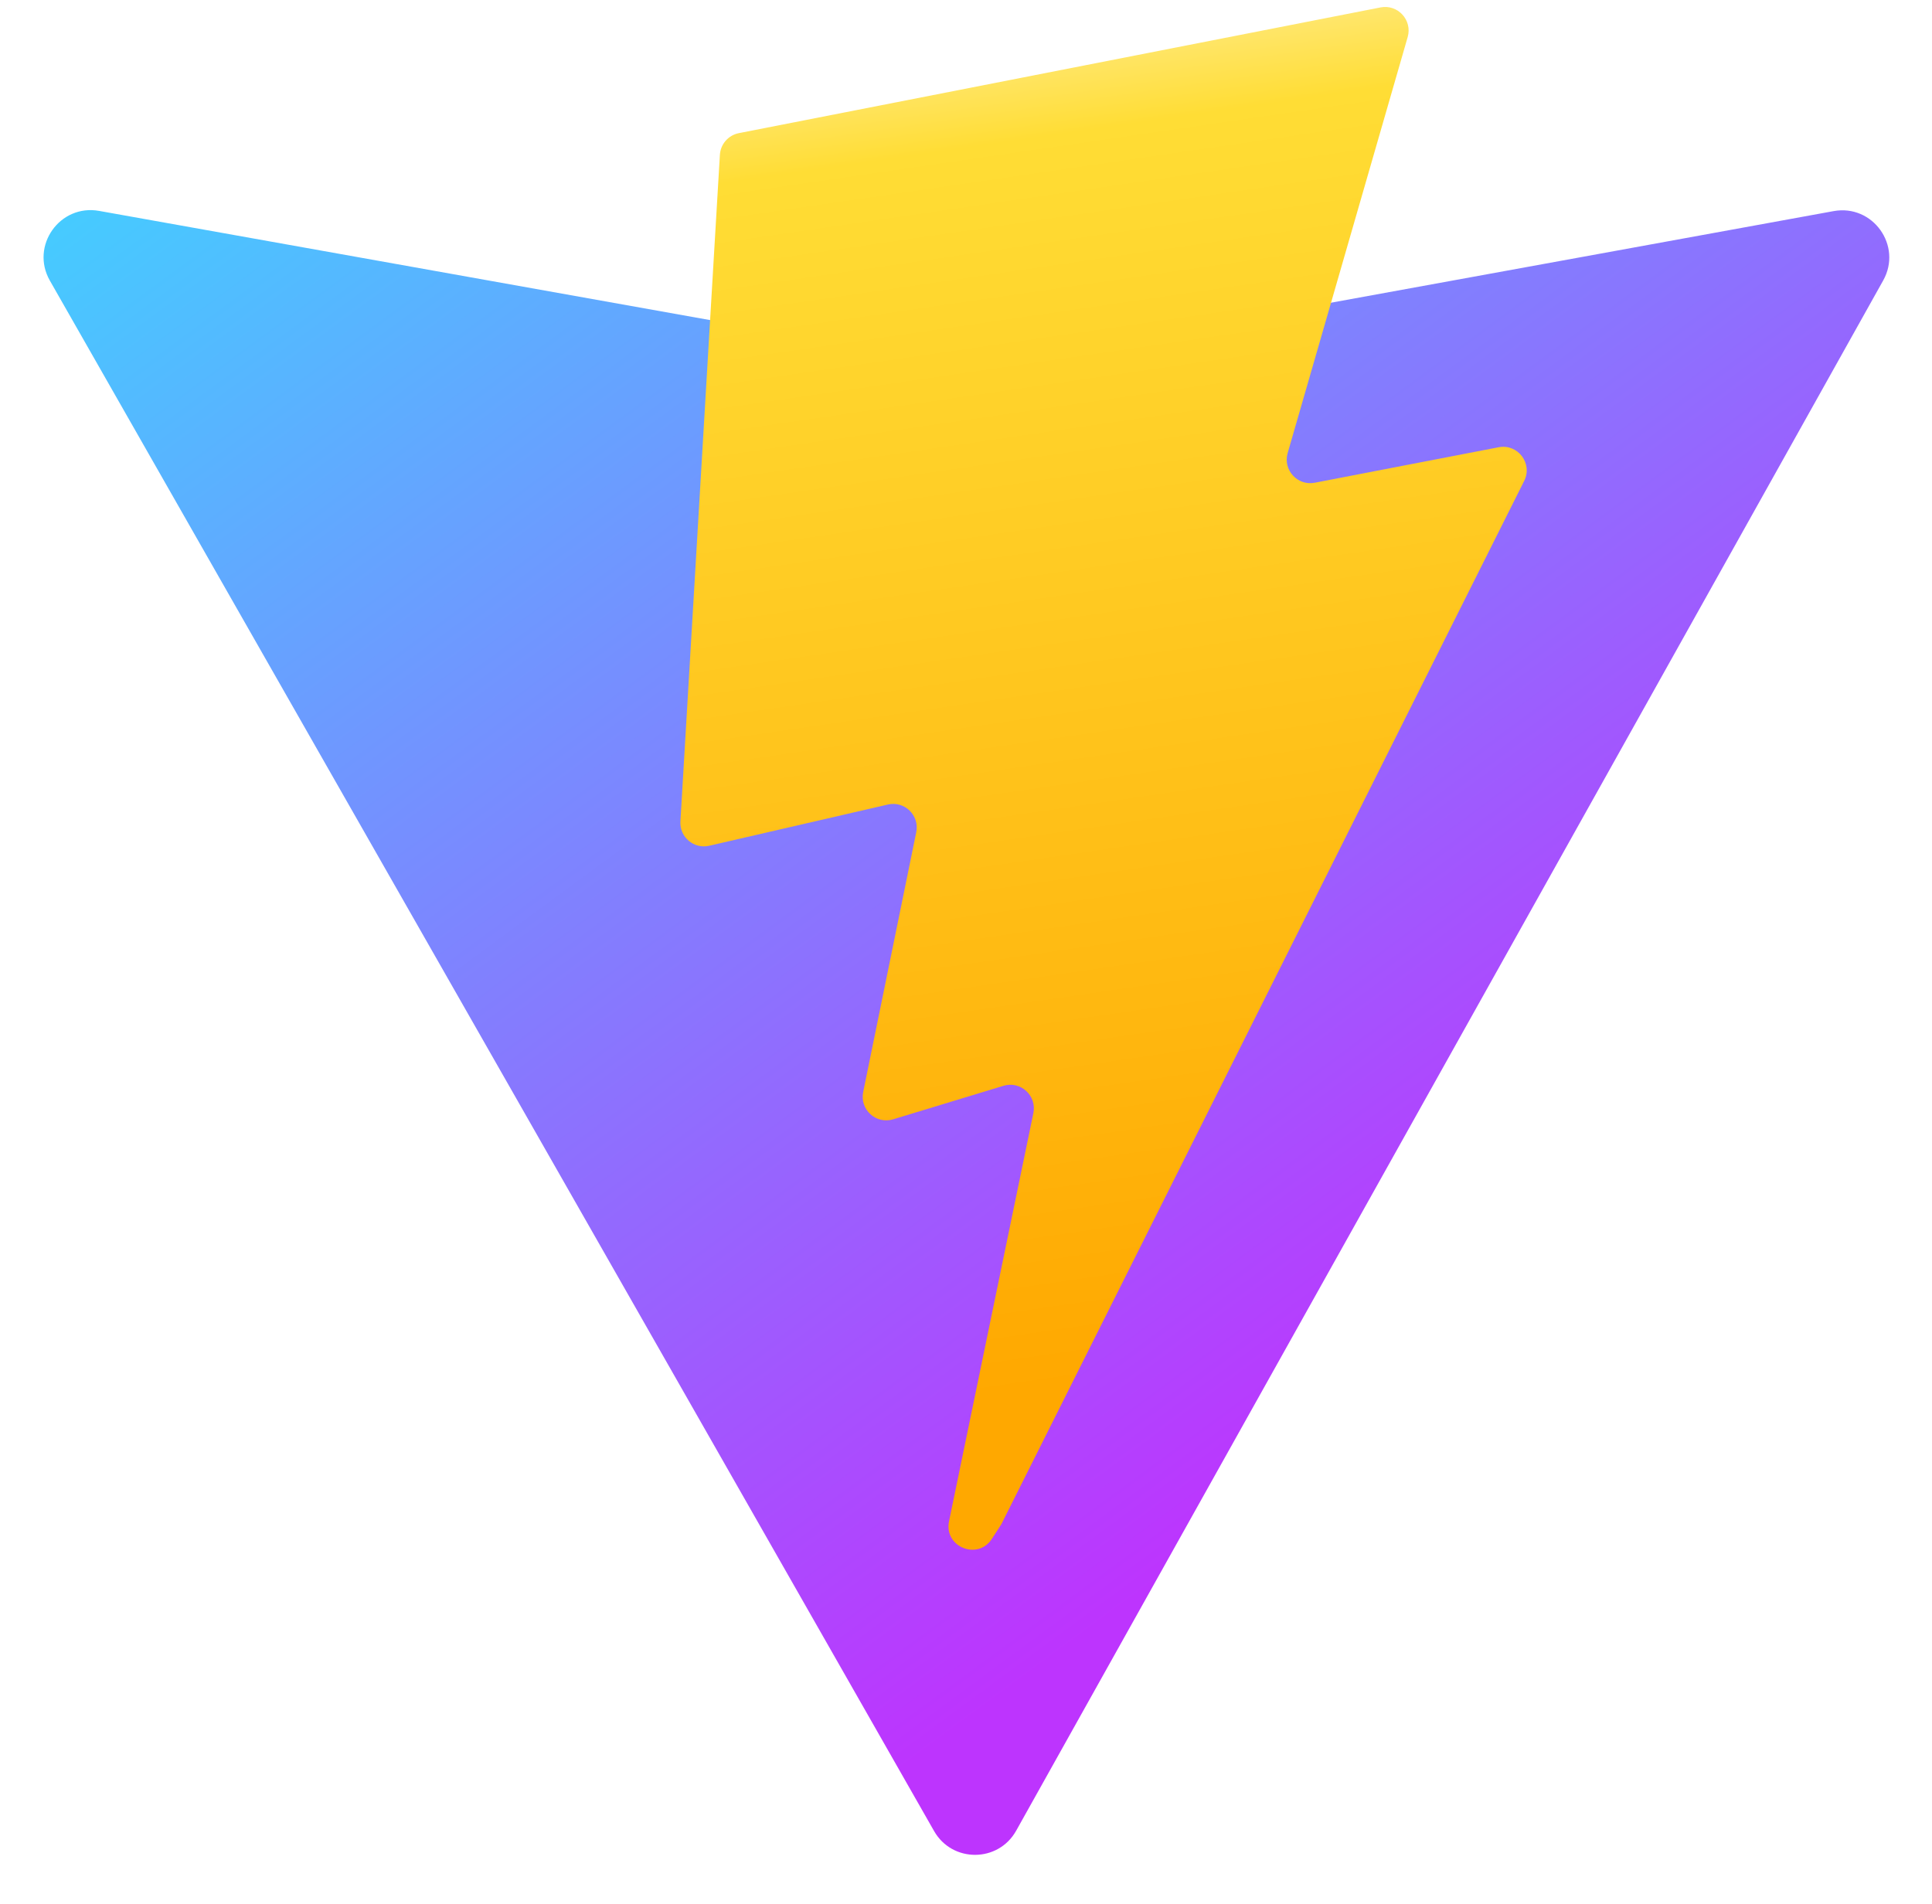
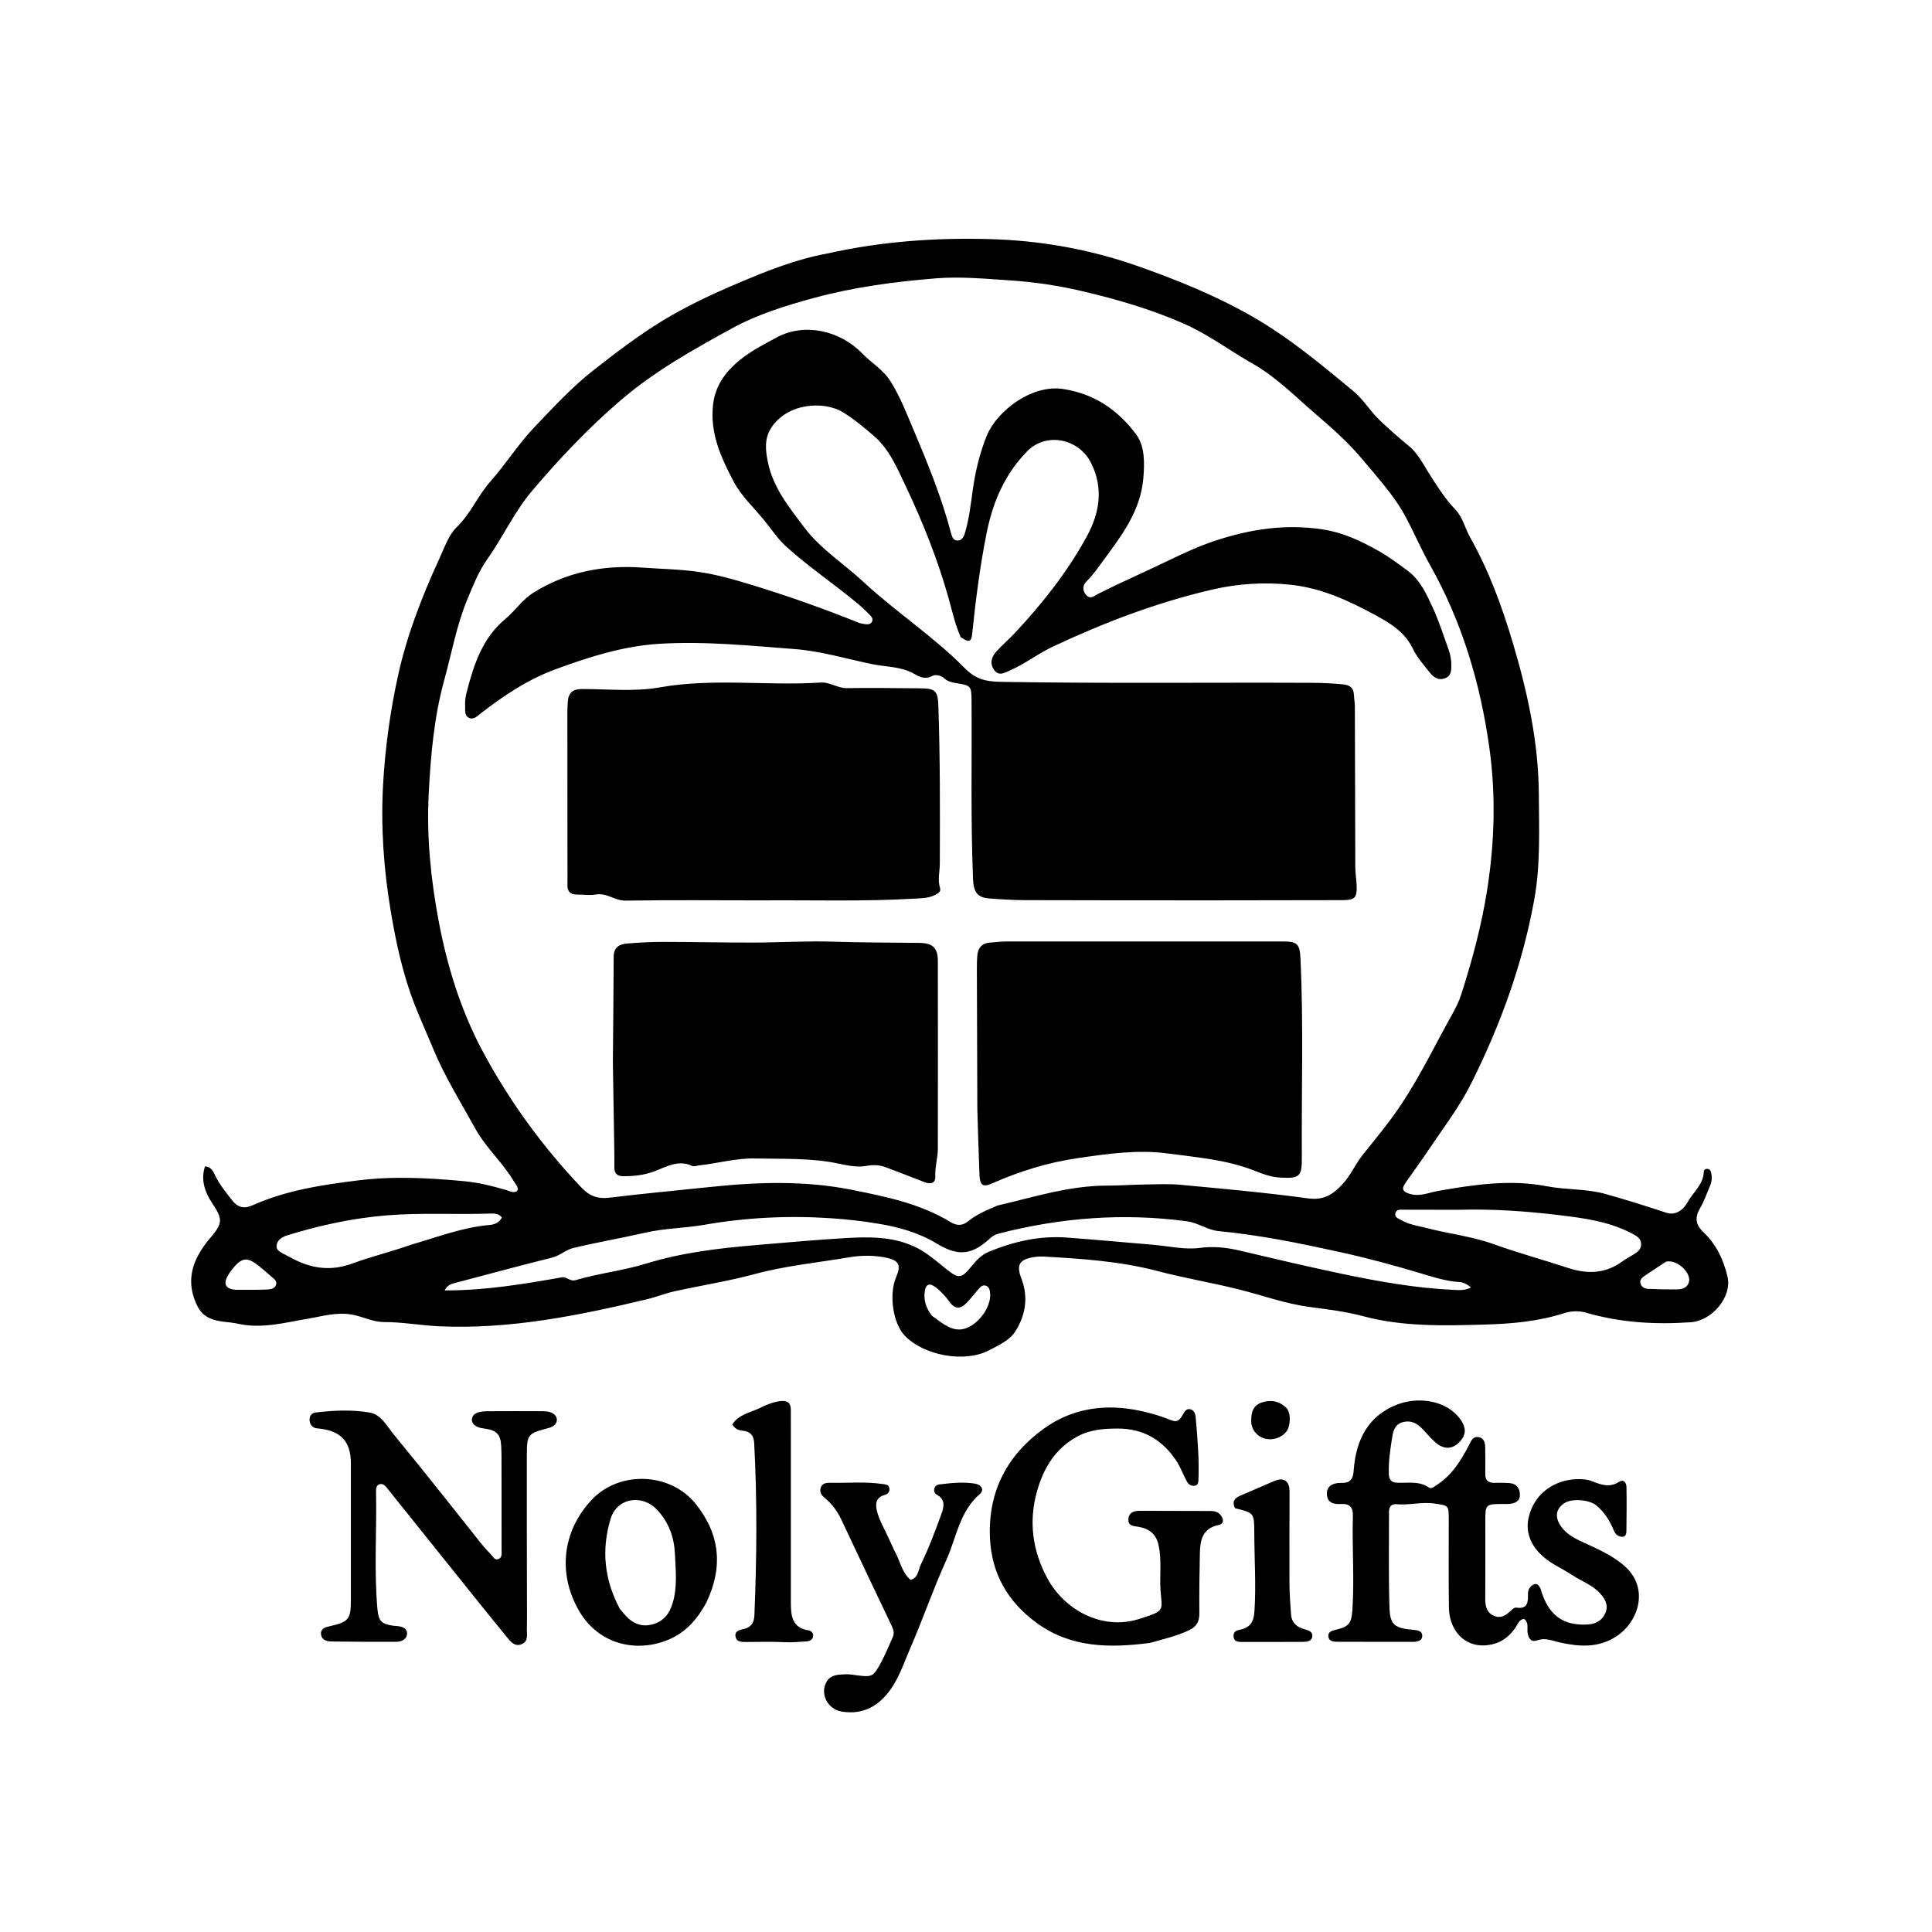
- <svg xmlns="http://www.w3.org/2000/svg" width="410" height="404" viewBox="0 0 410 404" fill="none">
-   <path d="M399.641 59.525L215.643 388.545C211.844 395.338 202.084 395.378 198.228 388.618L10.582 59.556C6.381 52.19 12.68 43.267 21.028 44.759L205.223 77.682C206.398 77.892 207.601 77.89 208.776 77.676L389.119 44.806C397.439 43.289 403.768 52.143 399.641 59.525Z" fill="url(#paint0_linear)" />
-   <path d="M292.965 1.574L156.801 28.255C154.563 28.694 152.906 30.59 152.771 32.866L144.395 174.33C144.198 177.662 147.258 180.248 150.51 179.498L188.42 170.749C191.967 169.931 195.172 173.055 194.443 176.622L183.18 231.775C182.422 235.487 185.907 238.661 189.532 237.56L212.947 230.446C216.577 229.344 220.065 232.527 219.297 236.242L201.398 322.875C200.278 328.294 207.486 331.249 210.492 326.603L212.5 323.5L323.454 102.072C325.312 98.365 322.108 94.137 318.036 94.923L279.014 102.454C275.347 103.161 272.227 99.746 273.262 96.158L298.731 7.867C299.767 4.273 296.636 0.855 292.965 1.574Z" fill="url(#paint1_linear)" />
-   <defs>
-     <linearGradient id="paint0_linear" x1="6" y1="33" x2="235" y2="344" gradientUnits="userSpaceOnUse">
-       <stop stop-color="#41D1FF" />
-       <stop offset="1" stop-color="#BD34FE" />
-     </linearGradient>
-     <linearGradient id="paint1_linear" x1="194.651" y1="8.818" x2="236.076" y2="292.989" gradientUnits="userSpaceOnUse">
-       <stop stop-color="#FFEA83" />
-       <stop offset="0.083" stop-color="#FFDD35" />
-       <stop offset="1" stop-color="#FFA800" />
-     </linearGradient>
-   </defs>
+ <svg xmlns="http://www.w3.org/2000/svg" version="1.1" id="Layer_1" x="0px" y="0px" width="100%" viewBox="0 0 1024 1024" enable-background="new 0 0 1024 1024" xml:space="preserve">
+   <path fill="#000000" opacity="1" stroke="none" d=" M438.429,134.381   C467.102,127.94 495.747,125.923 524.645,126.729   C551.297,127.472 577.402,132.065 602.437,140.835   C623.419,148.185 644.108,156.523 663.6,167.675   C683.1,178.832 700.157,193.095 717.295,207.287   C722.605,211.684 726.242,217.971 731.342,222.798   C736.27,227.463 741.28,231.971 746.58,236.246   C751.742,240.411 754.643,246.737 758.273,252.309   C762.265,258.434 766.131,264.646 771.271,269.952   C775.312,274.124 776.45,279.936 779.21,284.837   C789.152,302.494 796.084,321.401 801.828,340.709   C809.618,366.89 815.456,393.377 815.609,421.024   C815.713,439.695 816.523,458.348 813.192,476.779   C807.029,510.883 795.334,543.088 779.839,574.095   C773.445,586.89 764.835,598.012 757,609.743   C753.031,615.684 748.742,621.411 744.707,627.309   C742.513,630.516 743.969,631.832 747.368,632.817   C752.711,634.366 757.33,632.068 762.323,631.198   C781.358,627.877 800.48,624.997 819.857,628.74   C830.153,630.728 840.844,629.988 850.99,632.843   C861.833,635.893 872.592,639.266 883.284,642.811   C887.027,644.052 891.432,642.569 894.496,637.101   C897.457,631.817 902.856,627.791 903.055,621.02   C903.081,620.135 903.793,619.511 904.738,619.506   C905.888,619.5 906.635,620.249 906.888,621.264   C907.464,623.575 907.43,625.918 906.494,628.135   C904.747,632.276 903.279,636.595 901.024,640.447   C898.191,645.286 898.699,649.114 902.696,652.913   C909.516,659.396 913.375,667.262 915.607,676.573   C918.17,687.269 907.51,700.032 896.135,700.817   C877.363,702.112 858.917,701.051 840.779,695.782   C836.87,694.646 832.775,694.798 828.928,696.031   C815.29,700.401 801.126,701.652 787.029,702.043   C765.423,702.643 743.755,703.301 722.457,697.601   C713.192,695.121 703.533,693.976 693.99,692.7   C680.87,690.945 668.502,686.321 655.746,683.193   C641.691,679.746 627.419,677.339 613.408,673.651   C593.878,668.51 573.777,667.183 553.695,666.032   C551.875,665.928 550.008,665.974 548.21,666.251   C540.256,667.475 538.522,670.315 541.373,677.702   C545.163,687.523 543.528,697.033 538.287,705.454   C535.195,710.423 529.119,713.15 523.843,715.853   C511.026,722.419 489.731,718.411 479.651,708.06   C473.306,701.546 470.995,686.14 474.977,676.896   C477.668,670.646 476.591,668.08 469.862,666.641   C463.305,665.237 456.474,665.308 449.963,666.411   C433.267,669.241 416.383,670.857 399.918,675.305   C385.981,679.071 371.635,681.299 357.518,684.423   C352.502,685.533 347.681,687.503 342.679,688.692   C306.538,697.287 270.24,704.673 232.746,702.959   C222.942,702.511 213.27,700.686 203.408,700.707   C197.79,700.719 192.57,697.935 187.005,696.854   C178.665,695.234 171.219,697.584 163.42,698.901   C151.039,700.99 138.798,704.435 125.971,701.58   C121.006,700.474 115.831,700.898 110.936,698.566   C107.054,696.717 105.236,693.92 103.696,690.26   C97.959,676.632 103.326,665.627 111.91,655.556   C118.104,648.288 118.014,646.069 112.516,637.778   C108.726,632.064 106.24,625.501 108.663,618.194   C112.298,618.536 113.151,621.222 114.163,623.302   C116.456,628.014 119.777,631.957 122.912,636.048   C125.77,639.779 129.068,640.959 133.781,638.854   C151.597,630.899 170.558,628.022 189.807,625.635   C208.691,623.293 227.342,624.316 246.061,626.066   C253.667,626.777 261.129,628.642 268.481,630.811   C270.328,631.356 272.166,632.59 274.197,631.198   C274.958,629.072 273.339,627.837 272.449,626.309   C266.56,616.2 257.517,608.388 251.871,598.119   C244.186,584.14 235.684,570.592 229.56,555.786   C226.379,548.095 222.919,540.515 219.883,532.767   C213.545,516.593 209.892,499.688 207.047,482.624   C203.34,460.394 201.775,437.955 203.064,415.462   C204.148,396.553 206.705,377.831 210.714,359.213   C215.414,337.386 223.331,316.885 232.574,296.759   C235.346,290.724 237.783,283.532 242.033,279.431   C249.526,272.202 253.237,262.738 259.919,255.194   C268.167,245.882 274.865,235.152 283.444,226.193   C293.416,215.778 303.194,205.117 314.69,196.118   C326.471,186.896 338.345,177.803 351.069,170.04   C363.977,162.165 377.759,155.757 391.711,149.852   C406.73,143.495 421.861,137.425 438.429,134.381  M528.712,638.96   C547.951,634.5 566.874,628.352 586.945,628.399   C593.257,628.414 599.568,627.912 605.882,627.827   C612.544,627.737 619.255,627.365 625.863,627.983   C648.375,630.088 670.915,632.101 693.306,635.164   C701.576,636.295 706.401,633.16 711.464,627.735   C715.969,622.907 718.43,616.848 722.521,611.771   C729.567,603.027 736.72,594.398 742.97,584.943   C753.013,569.752 760.848,553.423 769.676,537.61   C771.536,534.278 773.289,530.798 774.452,527.181   C780.302,508.982 785.247,490.617 788.23,471.623   C792.193,446.382 792.892,421.222 789.354,396.025   C784.572,361.975 774.859,329.448 757.843,299.301   C752.952,290.638 749.107,281.306 744.319,272.689   C738.489,262.197 730.088,253.064 722.335,243.728   C715.01,234.906 706.473,227.302 697.72,219.808   C686.746,210.411 676.737,200.014 663.958,192.768   C651.689,185.811 640.446,177.243 627.345,171.489   C609.863,163.811 591.745,158.577 573.266,154.246   C560.773,151.318 548.101,149.452 535.326,148.612   C522.213,147.75 509.064,146.477 495.914,147.541   C474.161,149.302 452.577,152.163 431.436,157.904   C416.454,161.972 401.482,166.628 388.013,174.004   C367.53,185.222 347.133,196.614 329.068,212.075   C311.875,226.791 296.584,242.987 282.037,260.137   C272.583,271.282 266.603,284.603 258.256,296.415   C253.699,302.865 250.841,310.158 247.823,317.367   C242.024,331.219 239.445,346.018 235.476,360.395   C230.053,380.044 228.281,400.321 227.227,420.621   C226.047,443.354 228.305,465.852 232.505,488.172   C236.994,512.026 244.162,535.268 255.487,556.549   C269.641,583.148 287.375,607.578 308.275,629.551   C312.532,634.026 317.068,635.536 322.975,634.807   C340.799,632.609 358.692,630.999 376.549,629.116   C401.564,626.477 426.656,625.649 451.632,630.656   C469.768,634.292 487.805,637.975 503.882,647.768   C507.089,649.721 510.107,649.766 513.106,647.325   C517.551,643.706 522.763,641.463 528.712,638.96  M298.295,676.919   C300.622,677.034 302.462,679.262 304.969,678.521   C317.273,674.884 330.154,673.519 342.358,669.759   C361.268,663.933 380.639,661.616 400.177,659.964   C416.085,658.619 431.99,657.158 447.925,656.227   C460.209,655.51 472.494,655.279 484.217,660.536   C490.902,663.535 496.143,668.334 501.715,672.76   C508.041,677.784 509.572,677.742 514.631,671.498   C517.283,668.226 520.155,665.084 524.041,663.481   C537.195,658.054 550.864,654.889 565.188,655.923   C580.62,657.037 596.028,658.485 611.446,659.783   C619.561,660.466 627.854,662.48 635.74,661.434   C643.263,660.437 650.068,661.182 657.179,662.86   C675.141,667.1 693.109,671.343 711.169,675.137   C730.718,679.244 750.391,682.744 770.413,683.657   C773.457,683.796 776.577,684.069 779.682,682.363   C777.66,680.76 775.764,679.64 773.598,679.513   C766.537,679.097 759.851,676.94 753.192,674.94   C739.007,670.678 724.713,666.814 710.269,663.639   C689,658.964 667.649,654.567 645.924,652.512   C639.898,651.942 635.168,648.121 629.034,647.301   C595.388,642.804 562.328,645.364 529.587,653.762   C527.969,654.177 526.485,654.789 525.195,655.986   C515.083,665.381 507.909,666.049 496.268,658.994   C486.87,653.299 476.286,650.381 465.726,648.617   C457.446,647.234 448.955,646.259 440.464,645.693   C417.914,644.188 395.498,645.29 373.325,649.168   C362.984,650.976 352.476,650.946 342.222,653.297   C329.44,656.227 316.482,658.41 303.742,661.5   C299.884,662.436 296.723,665.546 292.541,666.584   C275.427,670.831 258.403,675.445 241.355,679.957   C239.374,680.481 237.227,680.881 235.666,683.946   C257.069,684.007 277.285,680.652 298.295,676.919  M772.502,641.226   C763.006,641.201 753.51,641.153 744.014,641.17   C742.244,641.173 739.968,640.81 739.53,643.241   C739.156,645.318 741.274,645.838 742.643,646.653   C746.721,649.08 751.423,649.672 755.897,650.831   C767.793,653.915 780.064,655.259 791.757,659.458   C804.736,664.118 818.08,667.751 831.19,672.059   C841.472,675.438 851.116,675.094 860.079,668.423   C861.675,667.235 863.493,666.348 865.188,665.289   C867.466,663.866 869.979,662.467 869.828,659.315   C869.668,655.96 866.889,654.785 864.342,653.468   C852.108,647.144 838.42,645.482 825.295,643.923   C808.212,641.895 790.839,640.676 772.502,641.226  M218.245,659.611   C231.805,655.73 245.022,650.528 259.268,649.288   C261.939,649.055 264.729,648.17 266.003,645.252   C264.209,643.117 262.007,643.143 259.855,643.216   C241.592,643.841 223.314,642.673 205.047,644.164   C186.902,645.644 169.286,649.461 151.971,654.852   C149.429,655.643 146.855,657.346 146.585,660.21   C146.331,662.898 149.054,663.847 151.072,664.969   C151.944,665.454 152.852,665.874 153.724,666.358   C164.215,672.186 174.699,674.079 186.644,669.714   C196.736,666.027 207.298,663.465 218.245,659.611  M493.984,697.452   C498.506,700.431 502.635,704.637 508.373,704.66   C516.643,704.693 525.767,693.424 524.768,685.124   C524.581,683.568 524.241,682.12 522.619,681.498   C520.898,680.838 519.761,681.951 518.766,683.082   C516.575,685.57 514.592,688.255 512.273,690.613   C508.896,694.048 506.032,693.86 503.241,689.978   C501.08,686.973 498.636,684.307 495.681,682.123   C492.68,679.906 490.769,680.594 490.18,684.245   C489.43,688.895 490.677,693.129 493.984,697.452  M128.708,683.633   C132.844,683.6 136.984,683.669 141.114,683.489   C143.062,683.405 145.397,683.247 146.232,681.117   C147.163,678.744 144.882,677.642 143.506,676.346   C141.704,674.649 139.766,673.093 137.854,671.514   C131.06,665.903 128.238,666.186 122.796,673.084   C121.879,674.247 121.06,675.518 120.387,676.837   C118.5,680.535 119.694,682.856 123.818,683.498   C125.116,683.699 126.461,683.595 128.708,683.633  M883.052,668.696   C879.317,671.161 875.546,673.573 871.866,676.118   C870.528,677.043 868.995,678.156 869.438,680.106   C869.906,682.173 871.687,683.044 873.563,683.124   C878.852,683.348 884.153,683.506 889.442,683.378   C891.996,683.317 894.482,682.25 895.193,679.433   C896.427,674.547 888.872,667.383 883.052,668.696  z" />
+   <path fill="#000000" opacity="1" stroke="none" d=" M816.483,841.893   C820.399,855.895 828.231,861.777 841.485,861.009   C845.893,860.753 849.224,858.88 850.933,854.807   C852.652,850.71 850.733,847.449 848.001,844.45   C843.955,840.012 838.276,838.109 833.432,834.915   C830.109,832.724 826.553,830.892 823.141,828.833   C812.53,822.426 808.06,813.467 810.233,804.218   C813.485,790.374 825.168,784.527 835.017,784.022   C838.021,783.868 840.994,783.973 843.873,785.106   C848.56,786.951 853.165,788.632 858.132,785.421   C860.57,783.846 862.024,785.876 862.065,788.113   C862.207,795.938 862.116,803.768 862.033,811.595   C862.019,812.935 861.611,814.509 859.942,814.529   C857.764,814.555 856.225,813.262 855.383,811.238   C853.246,806.096 850.419,801.455 846.037,797.868   C842.387,794.88 833.417,794.108 829.444,796.529   C824.943,799.272 823.975,803.488 826.754,808.083   C829.579,812.752 834.132,815.125 838.845,817.326   C846.648,820.969 854.491,824.202 861.192,830.162   C874.23,841.761 868.62,859.685 856.466,867.465   C846.915,873.58 836.852,872.793 826.604,870.506   C822.599,869.612 818.976,867.814 814.514,869.474   C811.426,870.623 809.808,867.906 809.593,864.83   C809.425,862.436 810.242,859.779 807.734,858.007   C805.115,858.453 804.489,860.793 803.331,862.5   C800.525,866.634 797.03,869.774 792.135,871.192   C778.256,875.215 768.151,865.559 767.956,852.084   C767.728,836.426 767.905,820.762 767.87,805.1   C767.853,797.708 767.643,798.026 760.497,796.937   C753.62,795.889 746.938,797.9 740.141,797.259   C737.487,797.008 736.192,798.647 736.198,801.276   C736.233,818.268 735.914,835.273 736.459,852.249   C736.746,861.206 739.389,863.004 748.689,863.812   C751.03,864.015 753.947,864.17 753.804,867.234   C753.684,869.81 751.015,870.222 748.767,870.224   C735.449,870.233 722.132,870.202 708.815,870.179   C706.715,870.175 704.349,869.849 704.063,867.494   C703.728,864.734 706.218,864.238 708.41,863.709   C714.979,862.124 716.337,860.246 716.798,853.322   C717.907,836.689 716.572,820.048 717.058,803.416   C717.185,799.074 715.479,796.886 710.872,797.142   C707.186,797.347 703.572,796.846 703.278,792.024   C703.036,788.079 705.728,785.87 711.168,785.958   C716.117,786.039 717.19,783.562 717.507,779.161   C718.652,763.279 725.151,750.276 740.672,744.381   C751.574,740.24 766.128,742.01 773.598,751.722   C777.347,756.596 777.329,760.564 773.262,764.581   C769.573,768.223 765.191,768.327 760.79,764.492   C758.166,762.205 755.969,759.434 753.507,756.953   C750.775,754.201 747.621,752.686 743.595,753.751   C739.467,754.843 738.481,758.054 737.906,761.683   C736.888,768.099 735.907,774.506 736.108,781.04   C736.199,783.978 737.233,785.762 740.466,785.891   C746.192,786.118 752.122,784.784 757.416,788.448   C758.718,789.349 760.194,787.915 761.458,787.102   C769.618,781.849 774.511,773.954 778.756,765.58   C779.873,763.376 780.859,761.158 783.769,761.733   C786.573,762.287 787.161,764.628 787.182,767.117   C787.221,771.782 787.299,776.448 787.215,781.112   C787.154,784.497 788.687,786 792.028,785.939   C794.692,785.891 797.368,785.867 800.02,786.068   C803.909,786.362 805.634,789.001 805.581,792.508   C805.531,795.797 802.908,796.821 800.031,797.099   C799.04,797.195 798.033,797.14 797.034,797.142   C787.259,797.156 787.25,797.155 787.246,806.687   C787.24,820.182 787.308,833.678 787.215,847.173   C787.187,851.105 787.825,854.624 791.736,856.379   C795.302,857.979 798.126,856.264 800.674,853.76   C801.472,852.975 802.727,851.938 803.611,852.073   C809.798,853.019 809.942,849.097 809.854,844.782   C809.809,842.601 810.884,840.875 812.759,839.873   C814.5,838.944 815.53,840.155 816.483,841.893  z" />
+   <path fill="#000000" opacity="1" stroke="none" d=" M279.293,844.998   C279.295,851.495 279.39,857.493 279.245,863.485   C279.176,866.341 280.173,869.879 276.598,871.407   C272.857,873.005 270.668,870.156 268.677,867.733   C261.811,859.376 255.051,850.932 248.279,842.498   C234.113,824.855 219.963,807.199 205.816,789.542   C204.662,788.103 203.518,786.3 201.512,786.589   C199.512,786.878 199.272,788.882 199.307,790.57   C199.746,811.369 198.193,832.196 200.06,852.971   C200.624,859.241 202.199,860.715 208.275,861.655   C208.931,861.757 209.604,861.75 210.267,861.813   C212.897,862.064 215.759,862.836 215.733,865.782   C215.706,868.886 212.814,870.167 209.994,870.183   C198.503,870.248 187.011,870.18 175.521,870.018   C172.907,869.981 170.247,868.985 170.124,865.921   C170.006,862.974 172.754,862.395 175.019,861.876   C184.697,859.659 185.969,858.16 185.972,848.458   C185.981,824.138 185.976,799.817 185.972,775.496   C185.97,764.203 180.759,758.463 169.403,757.198   C168.42,757.089 167.346,757.076 166.493,756.656   C164.666,755.755 163.971,754.007 164.089,752.082   C164.202,750.234 165.323,748.908 167.194,748.679   C176.803,747.503 186.532,747.054 196.018,748.699   C202.033,749.742 205.043,755.858 208.675,760.279   C222.397,776.98 235.857,793.899 249.279,810.843   C252.795,815.282 256.162,819.825 260.177,823.836   C261.302,824.96 262.044,827.035 264.051,826.37   C266.273,825.635 265.854,823.399 265.857,821.64   C265.88,806.981 265.854,792.322 265.819,777.662   C265.81,773.832 265.859,769.993 265.63,766.173   C265.268,760.161 263.082,758.017 257.049,757.219   C255.745,757.046 254.385,756.85 253.202,756.325   C251.481,755.563 249.932,754.261 250.106,752.215   C250.275,750.218 251.875,748.988 253.725,748.511   C255.313,748.102 257.01,747.989 258.661,747.98   C267.823,747.928 276.985,747.937 286.147,747.955   C287.643,747.958 289.172,747.943 290.627,748.235   C292.881,748.687 295.016,750.054 295.142,752.302   C295.286,754.885 293.022,756.292 290.657,756.91   C279.693,759.772 279.261,760.129 279.234,771.546   C279.177,795.863 279.261,820.181 279.293,844.998  z" />
+   <path fill="#000000" opacity="1" stroke="none" d=" M609.502,870.775   C588.192,873.576 567.664,873.383 549.699,860.357   C534.375,849.245 525.504,834.35 524.69,814.924   C523.66,790.351 533.913,771.175 553.242,757.216   C567.217,747.124 583.585,744.123 600.811,747.097   C607.719,748.29 614.42,750.189 620.897,752.804   C624.148,754.116 625.481,752.282 626.798,749.991   C627.715,748.396 628.619,746.462 630.814,746.92   C632.857,747.347 633.584,749.363 633.742,751.184   C634.707,762.283 635.657,773.389 635.192,784.551   C635.135,785.938 634.818,787.333 633.126,787.5   C631.293,787.68 629.891,786.754 629.041,785.169   C626.999,781.367 625.565,777.266 623.089,773.668   C615.697,762.921 605.741,757.164 592.497,757.166   C585.094,757.168 577.928,757.679 571.213,761.264   C559.354,767.594 553.082,778.124 549.625,790.46   C545.121,806.531 547.232,822.03 555.202,836.698   C564.122,853.113 583.915,864.299 603.594,858.142   C618.081,853.609 615.823,853.818 615.093,842.71   C614.571,834.766 615.84,826.799 614.031,818.832   C612.658,812.78 608.904,810.219 603.403,809.231   C600.954,808.792 597.97,808.971 598.07,805.397   C598.171,801.748 600.871,800.754 603.984,800.754   C616.475,800.752 628.966,800.82 641.457,800.851   C643.536,800.856 645.502,801.242 646.862,802.927   C648.628,805.114 649.012,807.621 645.739,808.316   C637.176,810.136 636.086,816.508 635.949,823.495   C635.743,833.983 635.588,844.477 635.682,854.966   C635.721,859.29 634.385,862.077 630.277,864.023   C623.738,867.122 616.794,868.747 609.502,870.775  z" />
+   <path fill="#000000" opacity="1" stroke="none" d=" M374.426,849.307   C369.703,858.048 363.661,865.011 354.714,868.885   C337.969,876.138 317.553,871.994 307.01,853.942   C295.53,834.285 297.921,811.743 313.525,795.016   C328.216,779.268 355.352,780.309 368.813,797.18   C381.607,813.215 383.35,830.519 374.426,849.307  M328.584,852.84   C329.45,853.85 330.305,854.869 331.183,855.868   C335.246,860.487 340.122,862.678 346.294,860.819   C351.896,859.132 354.879,855.195 356.523,849.675   C359.112,840.978 358.121,832.166 357.714,823.418   C357.313,814.799 354.516,807.006 348.437,800.39   C340.477,791.725 327.037,793.796 323.641,804.995   C318.721,821.216 320.157,837.108 328.584,852.84  z" />
+   <path fill="#000000" opacity="1" stroke="none" d=" M474.078,821.951   C477.149,827.225 477.859,833.412 482.657,837.381   C486.852,836.167 486.595,832.204 487.973,829.398   C492.305,820.58 495.705,811.37 499.061,802.152   C500.439,798.369 501.031,794.63 496.519,792.215   C495.197,791.507 494.842,790.185 495.31,788.75   C495.712,787.514 496.65,786.925 497.925,786.773   C504.212,786.021 510.502,785.303 516.822,786.374   C520.287,786.961 521.79,789.77 519.331,791.879   C508.519,801.156 506.916,815.023 501.54,826.931   C494.574,842.358 489.057,858.414 482.299,873.963   C478.59,882.494 475.893,891.396 469.537,898.587   C463.259,905.689 455.667,908.651 446.339,907.201   C439.102,906.077 434.841,898.693 437.606,892.358   C439.708,887.541 443.987,887.574 448.139,887.407   C450.117,887.328 452.122,887.683 454.102,887.937   C462.085,888.964 462.817,888.774 466.712,881.624   C469.173,877.104 471.145,872.312 473.234,867.597   C474.099,865.645 473.576,863.748 472.668,861.843   C463.729,843.088 454.803,824.327 445.968,805.523   C443.87,801.059 441.096,797.223 437.289,794.092   C435.556,792.667 434.154,790.943 435.019,788.48   C435.933,785.878 438.27,785.889 440.442,785.921   C449.59,786.054 458.762,785.209 467.884,786.578   C469.391,786.804 471.037,786.784 471.349,788.719   C471.659,790.643 470.796,791.83 468.832,792.37   C464.442,793.576 463.833,796.814 464.746,800.637   C465.995,805.865 468.859,810.426 471.01,815.281   C471.951,817.403 472.935,819.505 474.078,821.951  z" />
+   <path fill="#000000" opacity="1" stroke="none" d=" M388.13,754.964   C391.568,749.619 397.526,748.794 402.466,746.39   C405.969,744.685 409.693,743.017 413.758,742.589   C417.322,742.214 419.168,743.525 419.156,747.223   C419.135,753.384 419.168,759.545 419.168,765.705   C419.171,793.679 419.167,821.653 419.171,849.627   C419.172,856.492 419.921,862.84 428.593,864.15   C429.924,864.351 431.062,865.433 430.986,866.966   C430.883,869.01 429.259,869.839 427.56,869.963   C423.594,870.253 419.647,870.59 415.623,870.379   C408.982,870.031 402.31,870.29 395.651,870.283   C393.292,870.281 390.501,870.434 389.885,867.576   C389.199,864.394 392.123,863.848 394.329,863.37   C398.343,862.5 399.691,859.812 399.845,856.134   C401.114,825.7 401.366,795.268 399.735,764.837   C399.525,760.905 397.743,758.679 393.691,758.306   C391.502,758.104 389.464,757.36 388.13,754.964  z" />
+   <path fill="#000000" opacity="1" stroke="none" d=" M654.579,799.397   C652.891,795.932 654.297,794.055 657.167,792.823   C663.265,790.206 669.35,787.558 675.45,784.944   C680.384,782.829 683.496,784.971 683.489,790.474   C683.467,806.754 683.363,823.034 683.447,839.312   C683.476,844.788 683.879,850.269 684.284,855.734   C684.611,860.164 687.44,862.486 691.518,863.559   C693.513,864.084 695.784,864.807 695.566,867.218   C695.319,869.946 692.755,870.21 690.56,870.222   C679.735,870.283 668.909,870.273 658.084,870.262   C655.988,870.26 653.927,870.025 653.801,867.253   C653.68,864.611 655.48,864.118 657.647,863.667   C662.58,862.638 664.523,859.411 664.862,854.381   C665.8,840.416 664.844,826.476 664.801,812.527   C664.768,801.862 664.724,801.862 654.579,799.397  z" />
+   <path fill="#000000" opacity="1" stroke="none" d=" M663.23,754.508   C662.891,749.526 663.728,745.126 668.478,743.433   C673.195,741.751 677.948,742.41 681.797,746.219   C684.442,748.836 684.153,756.445 681.255,759.423   C677.077,763.716 670.072,764.007 666.094,760.052   C664.647,758.614 663.669,756.922 663.23,754.508  z" />
+   <path fill="#000000" opacity="1" stroke="none" d=" M509.171,337.672   C506.265,331.073 504.812,324.415 502.988,317.853   C497.184,296.973 489.212,276.916 479.898,257.343   C475.373,247.835 471.348,238.079 463.159,231.038   C457.995,226.599 452.702,222.176 446.938,218.599   C436.578,212.172 416.995,213.686 408.645,226.956   C404.994,232.757 405.775,238.835 406.972,244.831   C409.669,258.342 418.186,268.787 426.171,279.417   C434.873,291.002 447.207,298.729 457.672,308.449   C474.856,324.411 494.744,337.294 511.187,353.982   C517.331,360.216 522.686,361.267 530.892,361.404   C585.695,362.316 640.497,361.666 695.297,361.907   C700.8,361.931 706.267,362.186 711.741,362.711   C715.183,363.04 717.423,364.343 717.597,368.12   C717.696,370.274 718.099,372.421 718.106,374.573   C718.198,402.901 718.218,431.23 718.333,459.559   C718.346,462.874 718.941,466.184 719.055,469.503   C719.272,475.867 718.063,477.086 711.598,477.103   C689.273,477.16 666.947,477.204 644.622,477.204   C610.792,477.204 576.963,477.208 543.134,477.098   C536.822,477.078 530.502,476.661 524.203,476.19   C518.156,475.738 516.015,472.823 515.737,466.112   C514.434,434.641 515.174,403.155 514.947,371.676   C514.888,363.481 514.75,363.339 506.537,362.015   C504.382,361.667 502.317,361.142 500.594,359.641   C498.678,357.972 495.983,357.282 494.038,358.311   C490.285,360.296 487.45,358.816 484.426,357.097   C477.524,353.176 469.623,353.542 462.179,352   C448.501,349.166 435.027,345.072 421.048,344.008   C397.151,342.19 373.207,339.743 349.244,341.242   C330.402,342.42 312.495,348.111 294.711,354.62   C279.836,360.064 267.213,368.547 254.932,377.997   C253.109,379.4 251.285,381.551 248.814,380.567   C245.924,379.416 246.696,376.417 246.531,373.977   C246.349,371.268 246.876,368.659 247.55,366.079   C251.283,351.802 255.834,338.077 267.84,328.063   C273.032,323.732 276.934,317.759 282.717,314.142   C300.406,303.078 319.918,299.361 340.559,300.843   C350.686,301.571 360.904,301.707 370.913,303.217   C379.91,304.575 388.794,307.068 397.524,309.729   C416.933,315.644 436.072,322.381 454.898,329.976   C455.959,330.404 457.129,330.62 458.27,330.775   C459.774,330.979 461.422,331.101 462.211,329.437   C462.888,328.008 461.901,326.801 460.998,325.879   C459.022,323.862 456.966,321.907 454.802,320.094   C442.366,309.679 428.822,300.664 416.764,289.752   C411.997,285.439 408.636,280.09 404.611,275.233   C399.207,268.712 392.917,262.882 388.886,255.291   C382.051,242.418 376.109,229.26 377.972,214.115   C379.252,203.705 385.381,195.985 393.285,189.912   C399.039,185.49 405.583,182.092 412.064,178.649   C426.184,171.148 444.94,174.905 456.964,187.313   C461.898,192.406 468.159,195.922 472.122,202.303   C477.012,210.18 480.329,218.684 483.877,227.063   C491.592,245.285 499.12,263.619 504.133,282.839   C504.629,284.741 505.379,286.513 507.566,286.507   C509.684,286.502 510.749,284.723 511.296,282.948   C513.607,275.451 514.484,267.644 515.545,259.932   C516.917,249.963 519.293,240.173 522.968,231.011   C528.043,218.358 546.486,203.485 563.658,206.2   C580.566,208.874 592.821,217.654 602.231,230.306   C606.837,236.5 606.721,245.586 605.94,253.96   C604.37,270.82 594.721,283.551 585.262,296.415   C582.32,300.416 579.525,304.564 575.921,308.101   C573.848,310.137 573.517,312.931 575.657,315.328   C578.025,317.98 579.868,315.831 582.141,314.693   C590.747,310.381 599.497,306.35 608.245,302.328   C620.009,296.918 631.417,290.798 643.806,286.681   C662.533,280.457 681.257,277.575 701.095,280.612   C712.01,282.283 721.325,286.73 730.537,291.918   C736.002,294.995 741.086,298.797 746.142,302.541   C752.685,307.388 755.974,314.704 759.246,321.75   C762.597,328.968 765.006,336.628 767.728,344.131   C768.694,346.794 769.24,349.571 769.24,352.45   C769.239,355.381 769.217,358.262 765.868,359.512   C762.484,360.775 759.891,359.068 757.981,356.665   C754.673,352.502 751.02,348.397 748.751,343.672   C744.535,334.893 736.782,330.289 728.998,326.041   C714.805,318.295 700.103,311.553 683.673,309.883   C669.807,308.473 656.082,309.349 642.511,312.488   C613.195,319.27 585.272,329.955 558.084,342.693   C550.232,346.372 543.381,351.836 535.398,355.306   C532.424,356.598 529.536,358.581 526.953,355.115   C524.467,351.779 525.472,348.3 527.925,345.51   C530.995,342.017 534.618,339.016 537.797,335.612   C552.483,319.89 565.845,303.069 576.114,284.16   C582.724,271.99 585.038,258.945 578.354,245.483   C571.868,232.419 554.538,228.809 544.349,239.264   C532.708,251.208 526.336,265.675 522.997,282.214   C519.397,300.046 517.143,317.952 515.275,335.975   C514.826,340.313 513.502,340.693 509.171,337.672  z" />
+   <path fill="#000000" opacity="1" stroke="none" d=" M403,477.216   C378.848,477.207 355.193,476.976 331.547,477.346   C325.871,477.434 321.552,473.046 315.767,474.105   C312.55,474.693 309.125,474.098 305.795,474.127   C302.237,474.158 300.653,472.494 300.75,468.919   C300.862,464.762 300.761,460.599 300.758,456.439   C300.739,430.15 300.716,403.862 300.716,377.573   C300.716,375.577 300.807,373.574 300.979,371.585   C301.359,367.181 303.716,365.214 308.23,365.2   C322.022,365.158 336.138,366.734 349.535,364.349   C378.004,359.28 406.483,363.614 434.868,361.765   C440.015,361.43 443.84,364.797 448.78,364.721   C461.76,364.521 474.746,364.743 487.73,364.817   C495.659,364.863 497.071,366.144 497.344,374.018   C498.31,401.935 498.223,429.863 498.119,457.79   C498.103,462.079 496.89,466.338 498.238,470.66   C498.871,472.689 497.115,473.548 495.603,474.336   C492.231,476.095 488.547,476.067 484.888,476.284   C457.773,477.895 430.63,477.003 403,477.216  z" />
+   <path fill="#000000" opacity="1" stroke="none" d=" M324.835,563   C324.991,544.029 325.207,525.559 325.268,507.088   C325.285,502.02 328.348,500.371 332.554,500.061   C338.696,499.608 344.862,499.217 351.017,499.221   C367.157,499.232 383.297,499.606 399.436,499.579   C413.562,499.555 427.705,498.641 441.807,499.112   C456.961,499.618 472.106,499.541 487.255,499.756   C494.38,499.857 497.064,502.35 497.08,509.344   C497.155,542.497 497.096,575.651 497.078,608.804   C497.076,613.778 495.484,618.569 495.719,623.641   C495.882,627.152 493.232,627.829 490.065,626.578   C483.254,623.886 476.397,621.31 469.557,618.691   C466.089,617.362 462.816,617.311 458.96,617.984   C454.399,618.782 449.35,617.779 444.679,616.779   C430.031,613.642 415.216,614.351 400.411,614.009   C390.271,613.774 380.658,616.574 370.765,617.648   C369.447,617.791 367.875,618.453 366.849,617.968   C359.534,614.507 353.161,618.44 346.885,620.801   C341.384,622.87 335.971,623.44 330.282,623.412   C327.153,623.397 325.639,622.008 325.628,618.921   C325.619,616.59 325.664,614.258 325.627,611.927   C325.372,595.784 325.102,579.642 324.835,563  z" />
+   <path fill="#000000" opacity="1" stroke="none" d=" M518.007,587.916   C517.925,562.61 517.837,537.792 517.765,512.975   C517.76,510.978 517.829,508.979 517.942,506.985   C518.194,502.527 520.324,499.845 525.015,499.579   C527.669,499.429 530.318,499.006 532.97,499.005   C581.942,498.973 630.914,498.981 679.887,498.996   C687.662,498.999 688.923,500.302 689.289,508.182   C690.922,543.302 689.766,578.442 689.993,613.572   C690.058,623.743 688.77,624.633 678.738,624.16   C673.975,623.936 669.528,622.351 665.276,620.645   C650.382,614.668 634.565,613.457 618.966,611.363   C603.028,609.224 587.225,611.508 571.36,613.81   C555.35,616.134 540.286,620.845 525.614,627.325   C521.016,629.356 519.372,628.228 519.149,622.828   C518.677,611.357 518.376,599.88 518.007,587.916  z" />
</svg>
